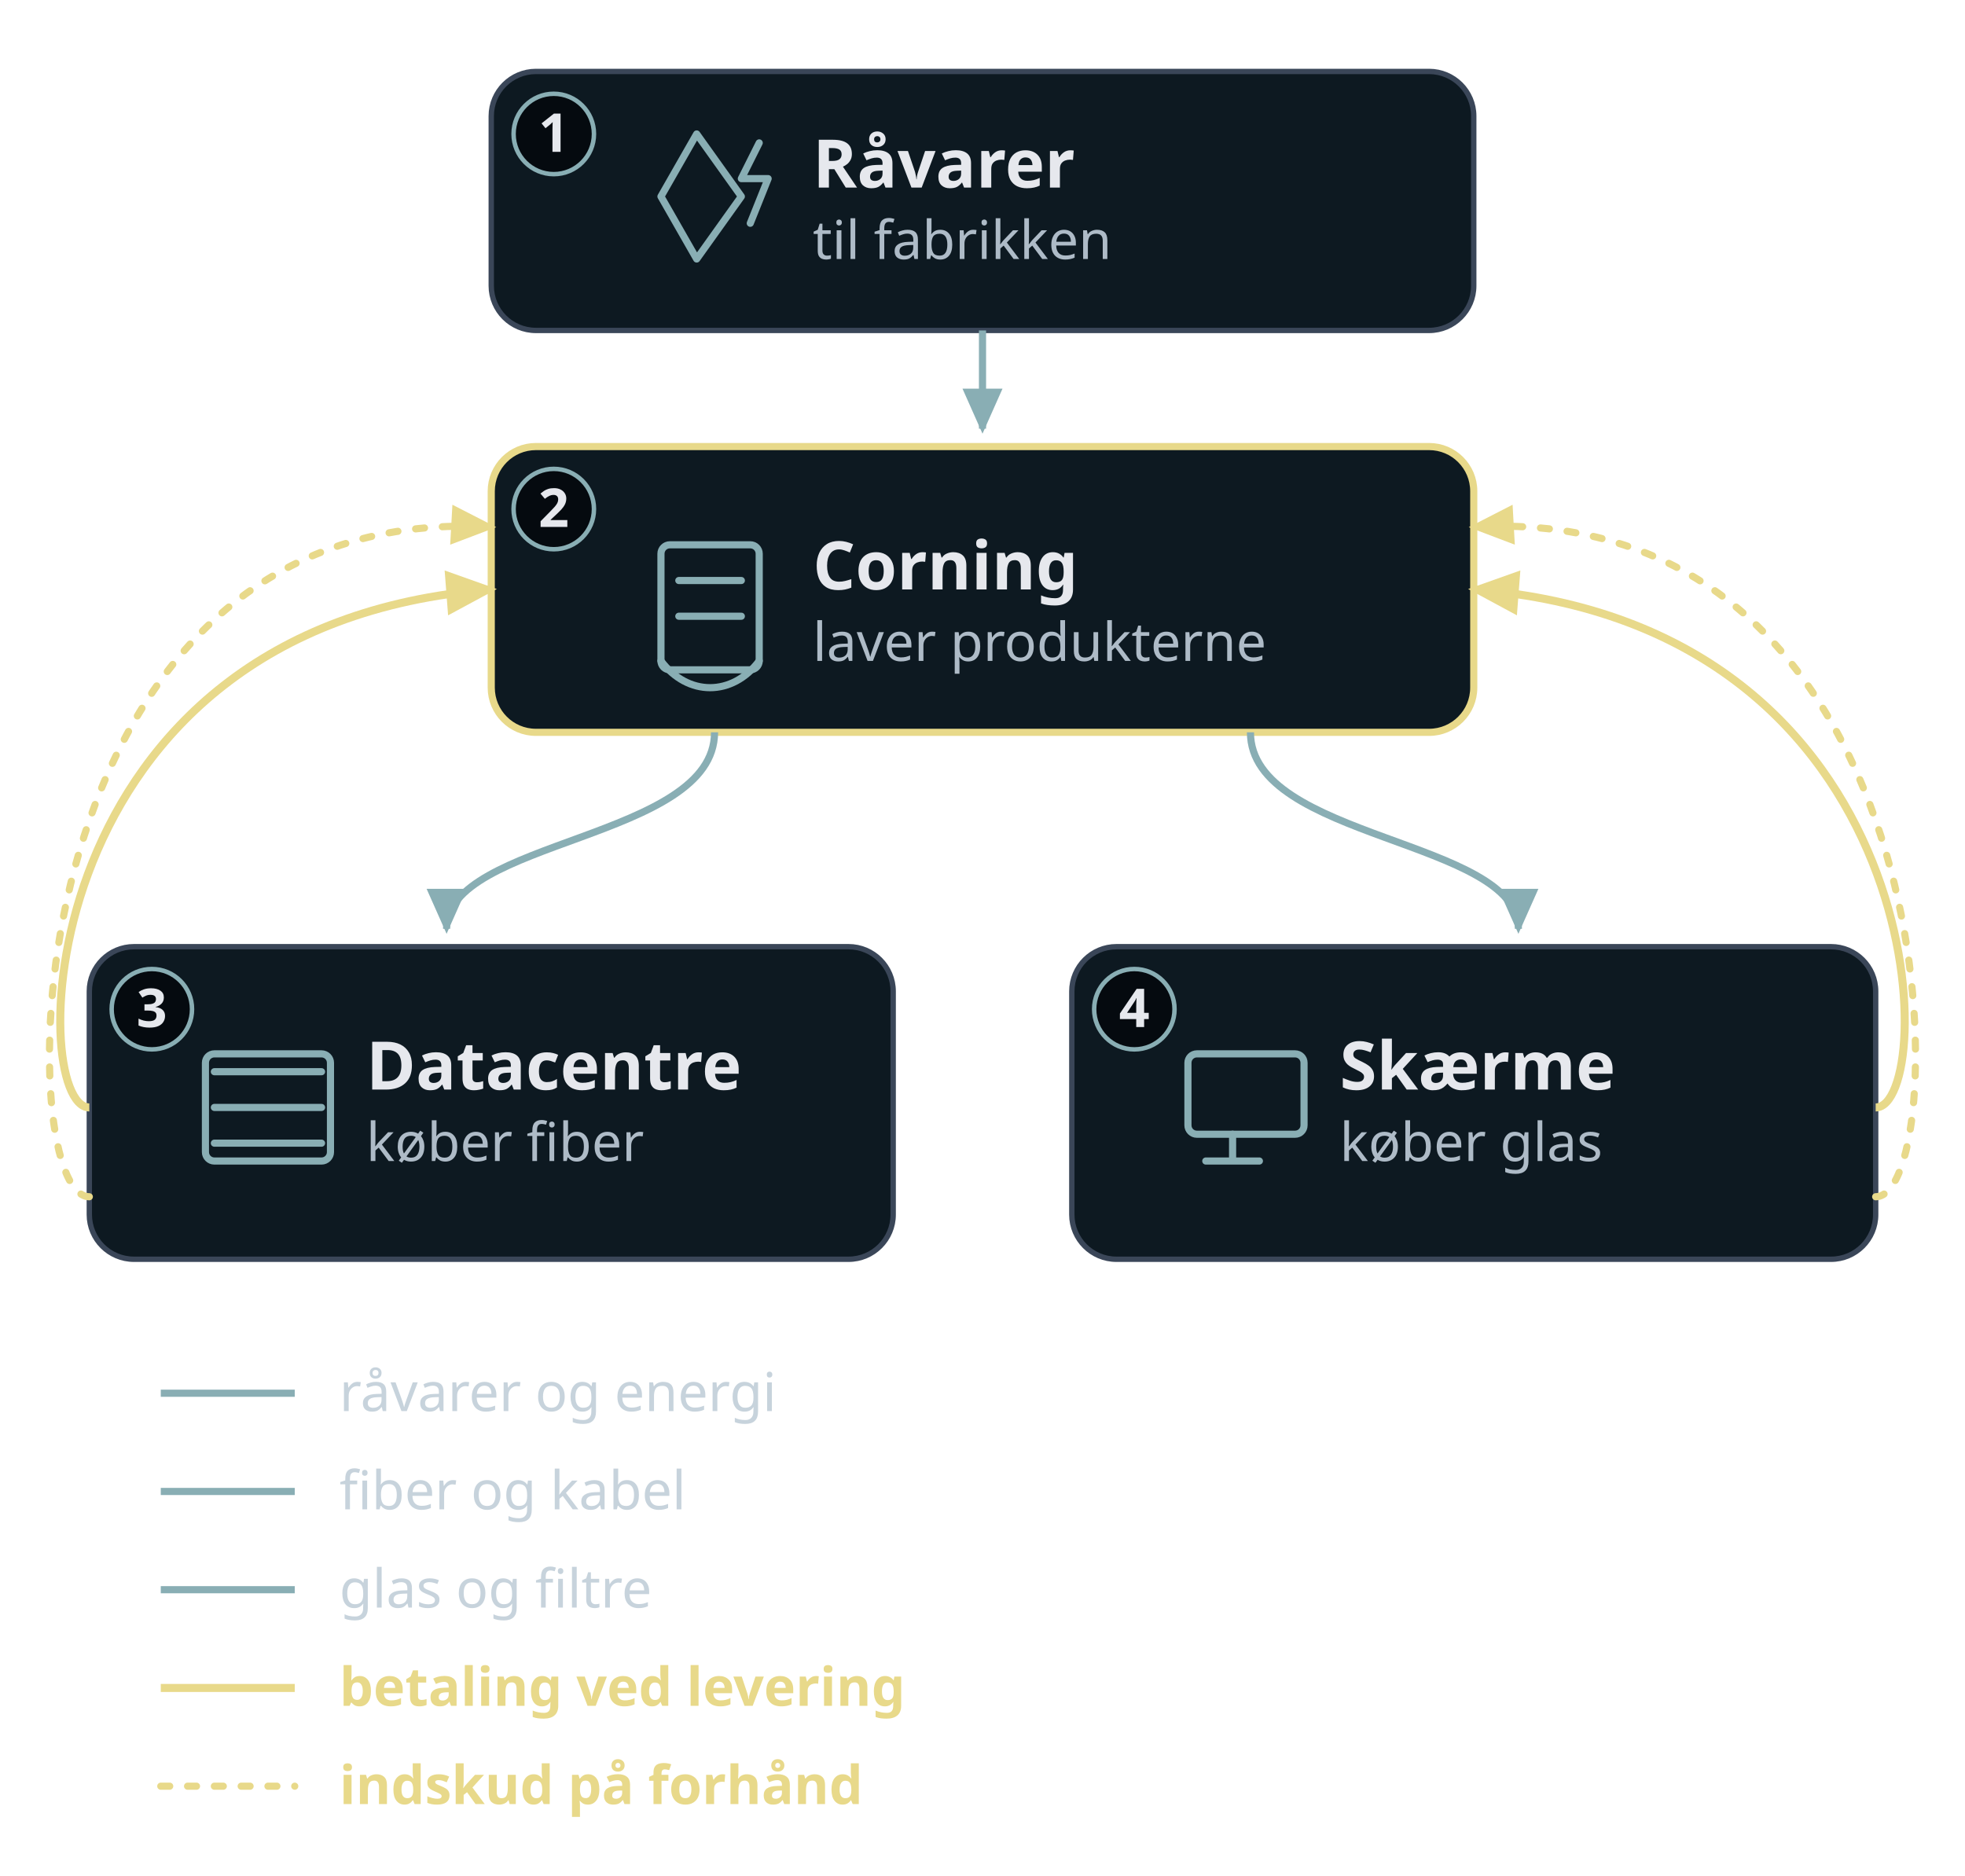
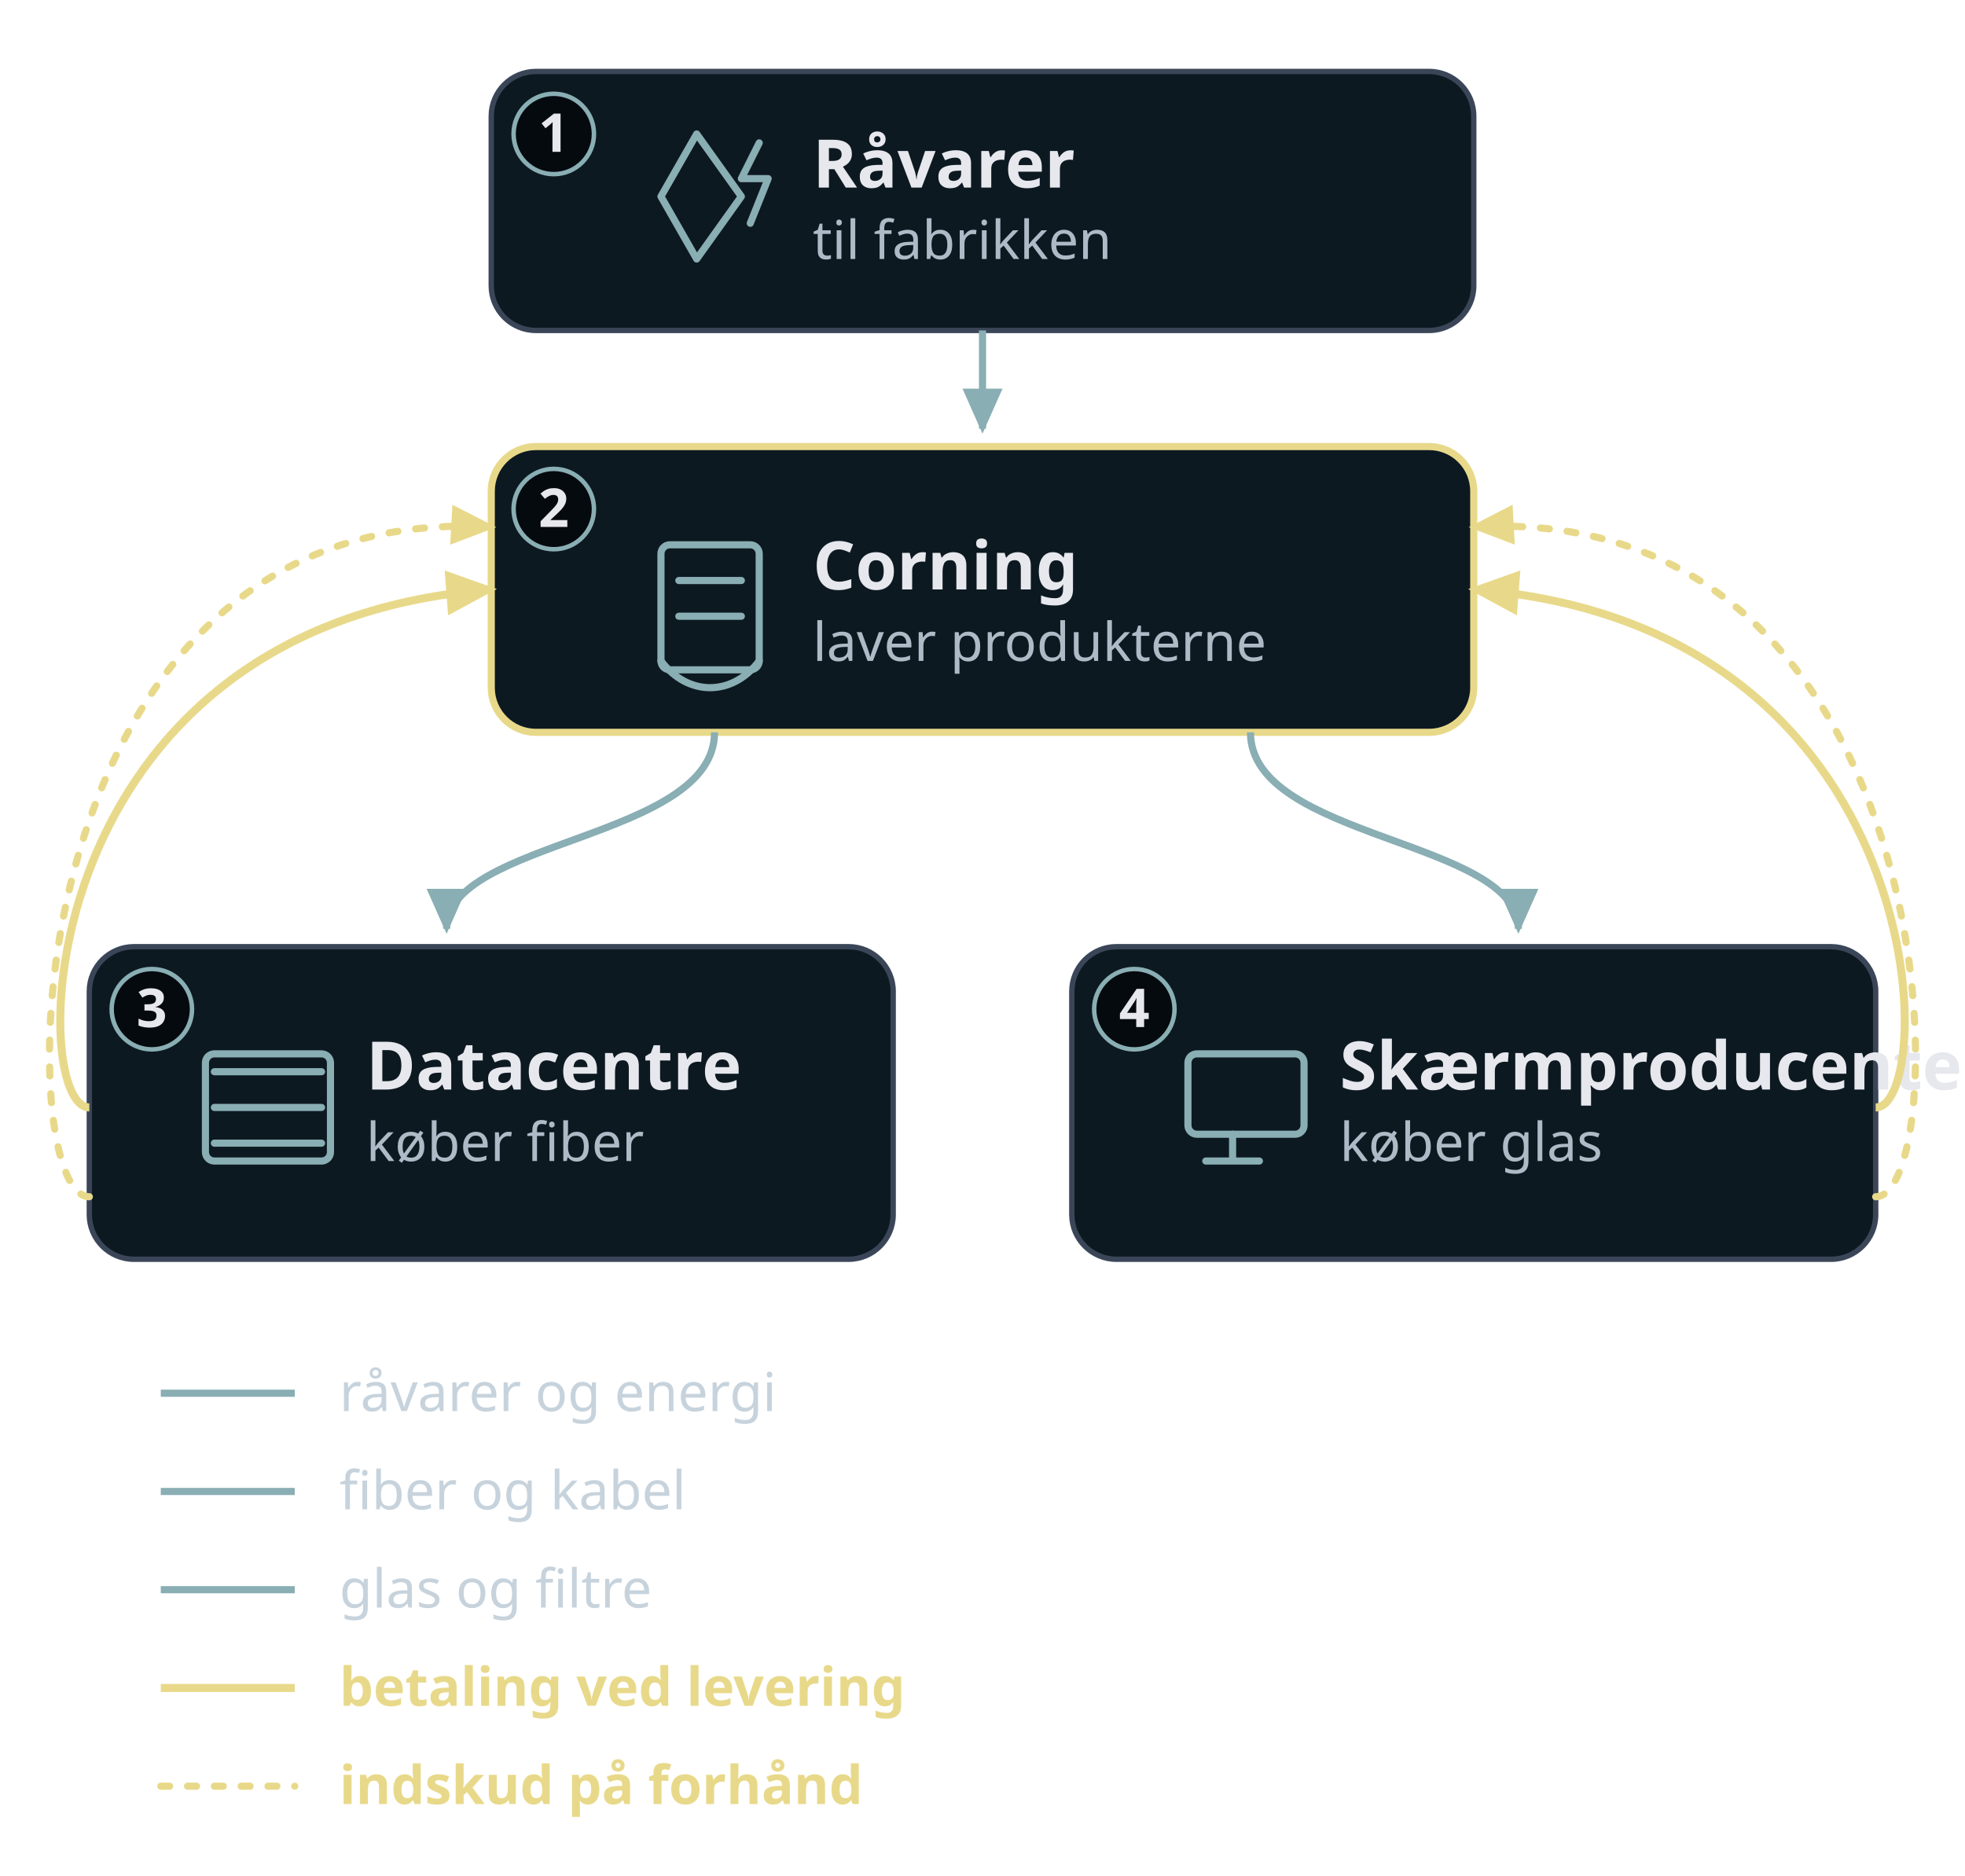
<svg xmlns="http://www.w3.org/2000/svg" class="cr-model cr-model-d" viewBox="0 0 440 420" role="img" aria-labelledby="cr-glw-t cr-glw-d">
  <defs>
    <marker id="cr-glw-pil" viewBox="0 0 10 10" refX="8" refY="5" markerWidth="7" markerHeight="7" orient="auto-start-reverse">
      <path d="M0,1 L9,5 L0,9 z" fill="#89aeb4" />
    </marker>
    <marker id="cr-glw-pil-g" viewBox="0 0 10 10" refX="8" refY="5" markerWidth="7" markerHeight="7" orient="auto-start-reverse">
      <path d="M0,1 L9,5 L0,9 z" fill="#e8d98a" />
    </marker>
  </defs>
  <style>
.cr-model-d .t{text-anchor:start;font:600 15px "DM Sans",sans-serif;fill:#e6e8ed}
.cr-model-d .s{text-anchor:start;font:400 12px "DM Sans",sans-serif;fill:#aebbc7}
.cr-model-d .p{text-anchor:start;font:500 12px "DM Sans",sans-serif;fill:#c7d3dc}
.cr-model-d .pg{text-anchor:start;font:600 12px "DM Sans",sans-serif;fill:#e8d98a}
.cr-model-d .k{fill:#0d1921;stroke:#3a4658;stroke-width:1.2}
.cr-model-d .ik{fill:none;stroke:#89aeb4;stroke-width:1.6;stroke-linecap:round;stroke-linejoin:round}
.cr-model-d .l{fill:none;stroke:#89aeb4;stroke-width:1.6}
.cr-model-d .g1{fill:none;stroke:#e8d98a;stroke-width:1.8}
.cr-model-d .g2{fill:none;stroke:#e8d98a;stroke-width:1.6;stroke-dasharray:2 4;stroke-linecap:round}
.cr-model-d .nr{fill:#050a0f;stroke:#89aeb4;stroke-width:1}
.cr-model-d .nrt{font:600 12px "DM Sans",sans-serif;fill:#e6e8ed;text-anchor:middle}
</style>
  <rect class="k" x="110" y="16" width="220" height="58" rx="10" />
  <circle class="nr" cx="124" cy="30" r="9" />
  <text class="nrt" x="124" y="34">1</text>
  <path class="ik" d="M156,30 L148,44 L156,58 L166,44 Z" />
  <path class="ik" d="M170,32 L166,40 H172 L168,50" />
  <text class="t" x="182" y="42">Råvarer</text>
  <text class="s" x="182" y="58">til fabrikken</text>
  <path class="l" d="M220,74 V96" marker-end="url(#cr-glw-pil)" />
  <rect class="k" x="110" y="100" width="220" height="64" rx="10" style="stroke:#e8d98a;stroke-width:1.6" />
  <circle class="nr" cx="124" cy="114" r="9" />
  <text class="nrt" x="124" y="118">2</text>
  <rect class="ik" x="148" y="122" width="22" height="28" rx="2" />
  <path class="ik" d="M152,130 H166 M152,138 H166" />
  <path class="ik" d="M148,148 C154,156 164,156 170,148" />
  <text class="t" x="182" y="132">Corning</text>
  <text class="s" x="182" y="148">laver produkterne</text>
  <path class="l" d="M160,164 C160,188 100,188 100,208" marker-end="url(#cr-glw-pil)" />
  <path class="l" d="M280,164 C280,188 340,188 340,208" marker-end="url(#cr-glw-pil)" />
  <rect class="k" x="20" y="212" width="180" height="70" rx="10" />
  <circle class="nr" cx="34" cy="226" r="9" />
  <text class="nrt" x="34" y="230">3</text>
  <path class="ik" d="M48,240 H72 M48,248 H72 M48,256 H72" />
  <rect class="ik" x="46" y="236" width="28" height="24" rx="2" />
  <text class="t" x="82" y="244">Datacentre</text>
  <text class="s" x="82" y="260">køber fiber</text>
  <rect class="k" x="240" y="212" width="180" height="70" rx="10" />
  <circle class="nr" cx="254" cy="226" r="9" />
  <text class="nrt" x="254" y="230">4</text>
  <rect class="ik" x="266" y="236" width="26" height="18" rx="2" />
  <path class="ik" d="M276,254 V260 M270,260 H282" />
-   <text class="t" x="300" y="244">Skærme</text>
+   <text class="t" x="300" y="244">Skærmproducenter</text>
  <text class="s" x="300" y="260">køber glas</text>
  <path class="g1" d="M20,248 C6,248 6,140 110,132" marker-end="url(#cr-glw-pil-g)" />
  <path class="g1" d="M420,248 C434,248 434,140 330,132" marker-end="url(#cr-glw-pil-g)" />
  <path class="g2" d="M20,268 C2,268 2,112 110,118" marker-end="url(#cr-glw-pil-g)" />
  <path class="g2" d="M420,268 C438,268 438,112 330,118" marker-end="url(#cr-glw-pil-g)" />
  <line x1="36" x2="66" y1="312" y2="312" class="l" />
  <text class="p" x="76" y="316">råvarer og energi</text>
  <line x1="36" x2="66" y1="334" y2="334" class="l" />
  <text class="p" x="76" y="338">fiber og kabel</text>
  <line x1="36" x2="66" y1="356" y2="356" class="l" />
  <text class="p" x="76" y="360">glas og filtre</text>
  <line x1="36" x2="66" y1="378" y2="378" class="g1" />
  <text class="pg" x="76" y="382">betaling ved levering</text>
  <line x1="36" x2="66" y1="400" y2="400" class="g2" />
  <text class="pg" x="76" y="404">indskud på forhånd</text>
</svg>
